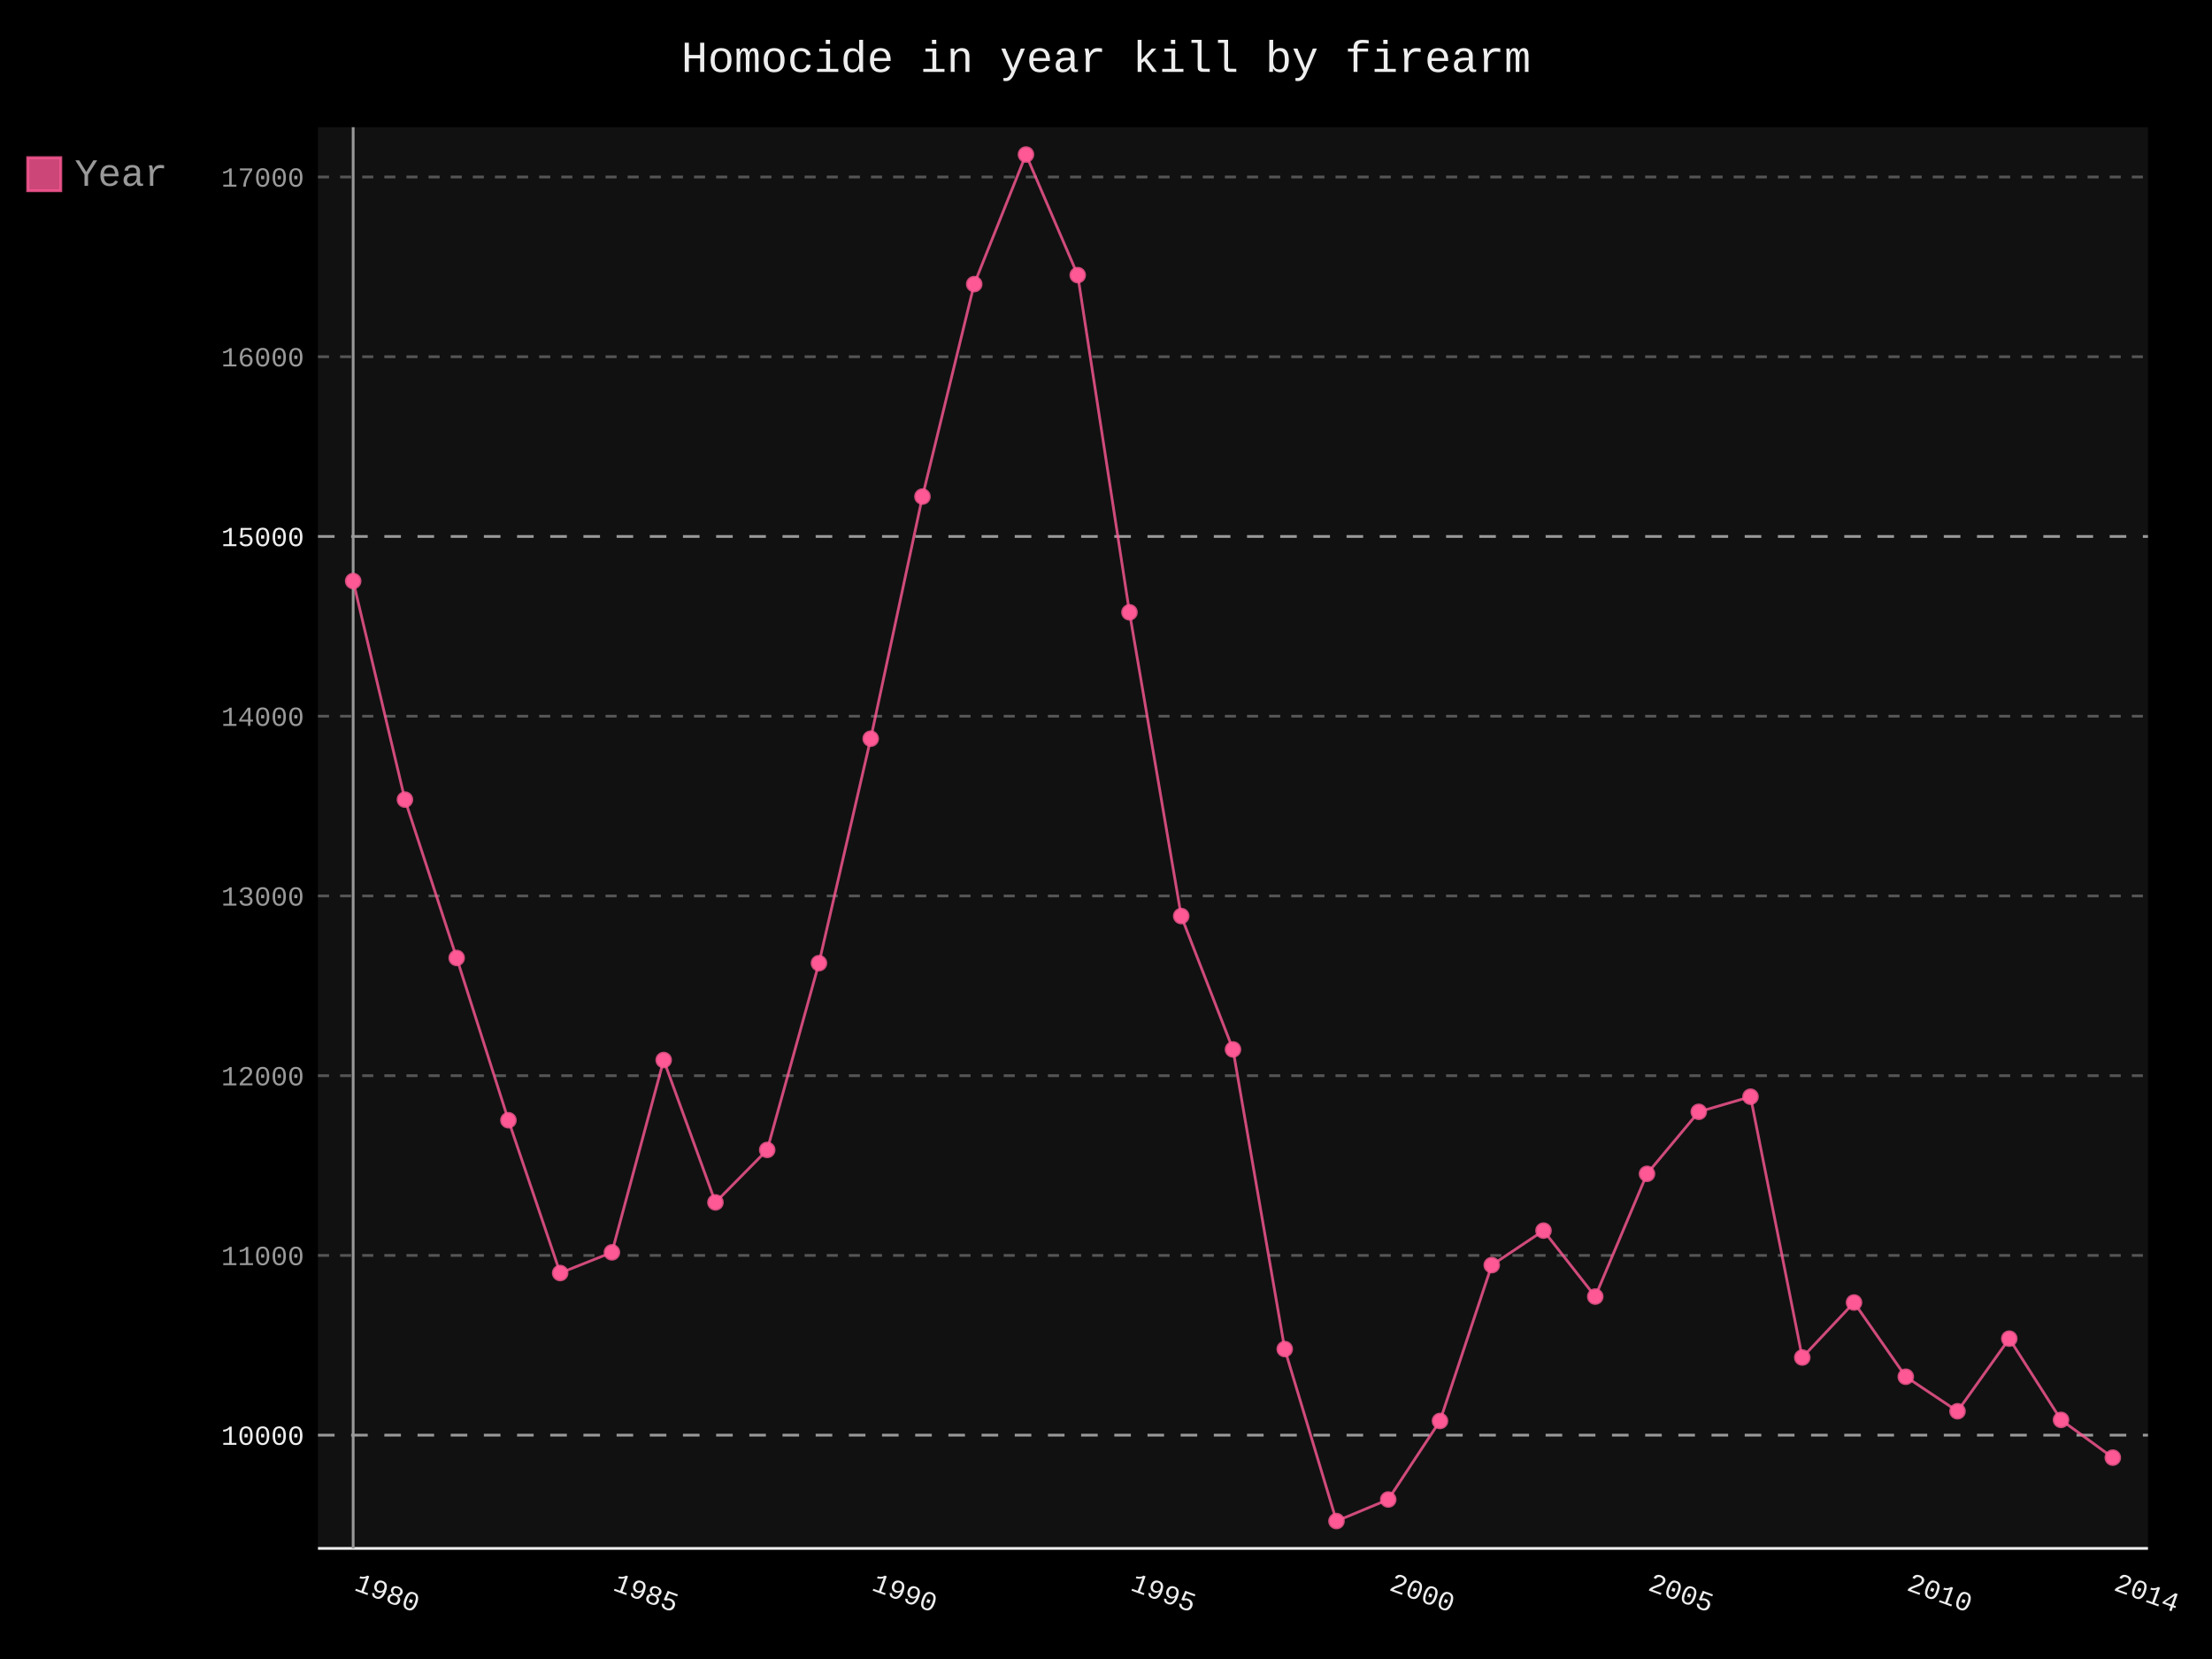
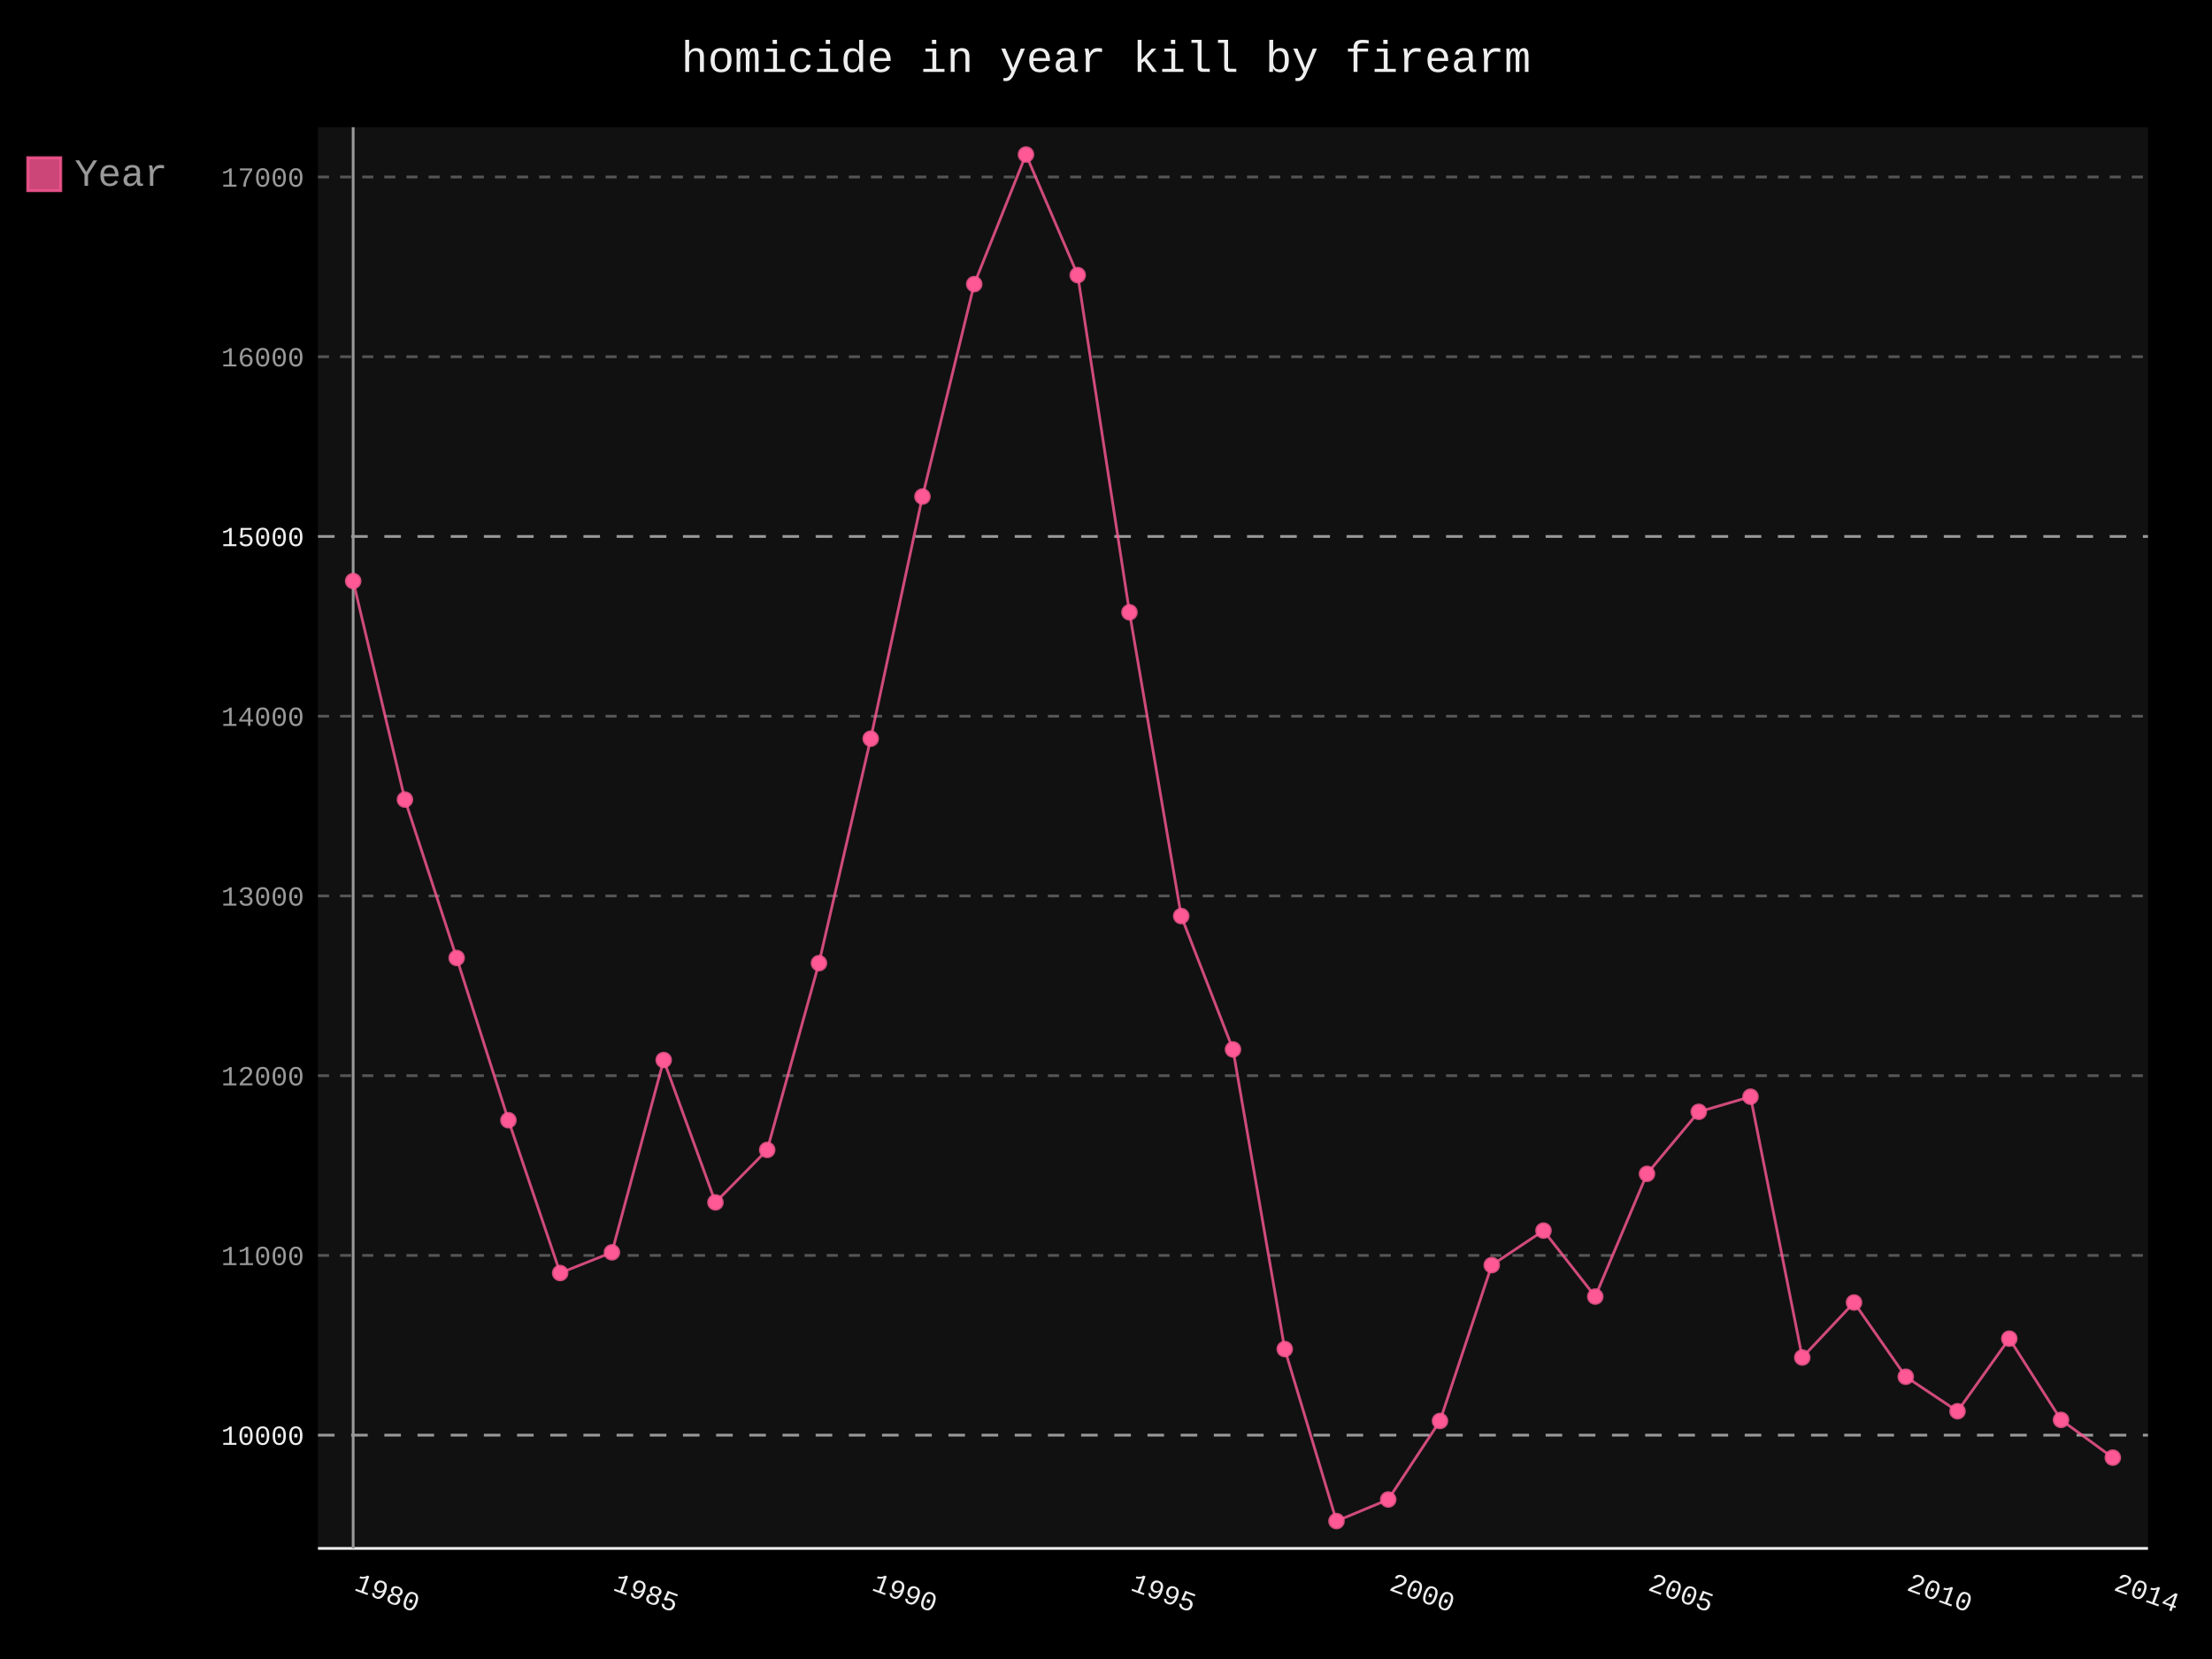
<svg xmlns="http://www.w3.org/2000/svg" class="pygal-chart" id="chart-c9ed7ef4-e24c-4eca-90bf-fbf8d2b923cc" viewBox="0 0 800 600">
  <defs>
    <style type="text/css">#chart-c9ed7ef4-e24c-4eca-90bf-fbf8d2b923cc{-webkit-user-select:none;-webkit-font-smoothing:antialiased;font-family:Consolas,"Liberation Mono",Menlo,Courier,monospace}#chart-c9ed7ef4-e24c-4eca-90bf-fbf8d2b923cc .title{font-family:Consolas,"Liberation Mono",Menlo,Courier,monospace;font-size:16px}#chart-c9ed7ef4-e24c-4eca-90bf-fbf8d2b923cc .legends .legend text{font-family:Consolas,"Liberation Mono",Menlo,Courier,monospace;font-size:14px}#chart-c9ed7ef4-e24c-4eca-90bf-fbf8d2b923cc .axis text{font-family:Consolas,"Liberation Mono",Menlo,Courier,monospace;font-size:10px}#chart-c9ed7ef4-e24c-4eca-90bf-fbf8d2b923cc .axis text.major{font-family:Consolas,"Liberation Mono",Menlo,Courier,monospace;font-size:10px}#chart-c9ed7ef4-e24c-4eca-90bf-fbf8d2b923cc .text-overlay text.value{font-family:Consolas,"Liberation Mono",Menlo,Courier,monospace;font-size:16px}#chart-c9ed7ef4-e24c-4eca-90bf-fbf8d2b923cc .text-overlay text.label{font-family:Consolas,"Liberation Mono",Menlo,Courier,monospace;font-size:10px}#chart-c9ed7ef4-e24c-4eca-90bf-fbf8d2b923cc .tooltip{font-family:Consolas,"Liberation Mono",Menlo,Courier,monospace;font-size:14px}#chart-c9ed7ef4-e24c-4eca-90bf-fbf8d2b923cc text.no_data{font-family:Consolas,"Liberation Mono",Menlo,Courier,monospace;font-size:64px}
#chart-c9ed7ef4-e24c-4eca-90bf-fbf8d2b923cc{background-color:black}#chart-c9ed7ef4-e24c-4eca-90bf-fbf8d2b923cc path,#chart-c9ed7ef4-e24c-4eca-90bf-fbf8d2b923cc line,#chart-c9ed7ef4-e24c-4eca-90bf-fbf8d2b923cc rect,#chart-c9ed7ef4-e24c-4eca-90bf-fbf8d2b923cc circle{-webkit-transition:250ms;-moz-transition:250ms;transition:250ms}#chart-c9ed7ef4-e24c-4eca-90bf-fbf8d2b923cc .graph &gt; .background{fill:black}#chart-c9ed7ef4-e24c-4eca-90bf-fbf8d2b923cc .plot &gt; .background{fill:#111}#chart-c9ed7ef4-e24c-4eca-90bf-fbf8d2b923cc .graph{fill:#999}#chart-c9ed7ef4-e24c-4eca-90bf-fbf8d2b923cc text.no_data{fill:#eee}#chart-c9ed7ef4-e24c-4eca-90bf-fbf8d2b923cc .title{fill:#eee}#chart-c9ed7ef4-e24c-4eca-90bf-fbf8d2b923cc .legends .legend text{fill:#999}#chart-c9ed7ef4-e24c-4eca-90bf-fbf8d2b923cc .legends .legend:hover text{fill:#eee}#chart-c9ed7ef4-e24c-4eca-90bf-fbf8d2b923cc .axis .line{stroke:#eee}#chart-c9ed7ef4-e24c-4eca-90bf-fbf8d2b923cc .axis .guide.line{stroke:#555}#chart-c9ed7ef4-e24c-4eca-90bf-fbf8d2b923cc .axis .major.line{stroke:#999}#chart-c9ed7ef4-e24c-4eca-90bf-fbf8d2b923cc .axis text.major{fill:#eee}#chart-c9ed7ef4-e24c-4eca-90bf-fbf8d2b923cc .axis.y .guides:hover .guide.line,#chart-c9ed7ef4-e24c-4eca-90bf-fbf8d2b923cc .line-graph .axis.x .guides:hover .guide.line,#chart-c9ed7ef4-e24c-4eca-90bf-fbf8d2b923cc .stackedline-graph .axis.x .guides:hover .guide.line,#chart-c9ed7ef4-e24c-4eca-90bf-fbf8d2b923cc .xy-graph .axis.x .guides:hover .guide.line{stroke:#eee}#chart-c9ed7ef4-e24c-4eca-90bf-fbf8d2b923cc .axis .guides:hover text{fill:#eee}#chart-c9ed7ef4-e24c-4eca-90bf-fbf8d2b923cc .reactive{fill-opacity:.8;stroke-opacity:.8}#chart-c9ed7ef4-e24c-4eca-90bf-fbf8d2b923cc .ci{stroke:#999}#chart-c9ed7ef4-e24c-4eca-90bf-fbf8d2b923cc .reactive.active,#chart-c9ed7ef4-e24c-4eca-90bf-fbf8d2b923cc .active .reactive{fill-opacity:.4;stroke-opacity:.9;stroke-width:4}#chart-c9ed7ef4-e24c-4eca-90bf-fbf8d2b923cc .ci .reactive.active{stroke-width:1.5}#chart-c9ed7ef4-e24c-4eca-90bf-fbf8d2b923cc .series text{fill:#eee}#chart-c9ed7ef4-e24c-4eca-90bf-fbf8d2b923cc .tooltip rect{fill:#111;stroke:#eee;-webkit-transition:opacity 250ms;-moz-transition:opacity 250ms;transition:opacity 250ms}#chart-c9ed7ef4-e24c-4eca-90bf-fbf8d2b923cc .tooltip .label{fill:#999}#chart-c9ed7ef4-e24c-4eca-90bf-fbf8d2b923cc .tooltip .label{fill:#999}#chart-c9ed7ef4-e24c-4eca-90bf-fbf8d2b923cc .tooltip .legend{font-size:.8em;fill:#555}#chart-c9ed7ef4-e24c-4eca-90bf-fbf8d2b923cc .tooltip .x_label{font-size:.6em;fill:#eee}#chart-c9ed7ef4-e24c-4eca-90bf-fbf8d2b923cc .tooltip .xlink{font-size:.5em;text-decoration:underline}#chart-c9ed7ef4-e24c-4eca-90bf-fbf8d2b923cc .tooltip .value{font-size:1.5em}#chart-c9ed7ef4-e24c-4eca-90bf-fbf8d2b923cc .bound{font-size:.5em}#chart-c9ed7ef4-e24c-4eca-90bf-fbf8d2b923cc .max-value{font-size:.75em;fill:#555}#chart-c9ed7ef4-e24c-4eca-90bf-fbf8d2b923cc .map-element{fill:#111;stroke:#555 !important}#chart-c9ed7ef4-e24c-4eca-90bf-fbf8d2b923cc .map-element .reactive{fill-opacity:inherit;stroke-opacity:inherit}#chart-c9ed7ef4-e24c-4eca-90bf-fbf8d2b923cc .color-0,#chart-c9ed7ef4-e24c-4eca-90bf-fbf8d2b923cc .color-0 a:visited{stroke:#ff5995;fill:#ff5995}#chart-c9ed7ef4-e24c-4eca-90bf-fbf8d2b923cc .text-overlay .color-0 text{fill:black}
#chart-c9ed7ef4-e24c-4eca-90bf-fbf8d2b923cc text.no_data{text-anchor:middle}#chart-c9ed7ef4-e24c-4eca-90bf-fbf8d2b923cc .guide.line{fill:none}#chart-c9ed7ef4-e24c-4eca-90bf-fbf8d2b923cc .centered{text-anchor:middle}#chart-c9ed7ef4-e24c-4eca-90bf-fbf8d2b923cc .title{text-anchor:middle}#chart-c9ed7ef4-e24c-4eca-90bf-fbf8d2b923cc .legends .legend text{fill-opacity:1}#chart-c9ed7ef4-e24c-4eca-90bf-fbf8d2b923cc .axis.x text{text-anchor:middle}#chart-c9ed7ef4-e24c-4eca-90bf-fbf8d2b923cc .axis.x:not(.web) text[transform]{text-anchor:start}#chart-c9ed7ef4-e24c-4eca-90bf-fbf8d2b923cc .axis.x:not(.web) text[transform].backwards{text-anchor:end}#chart-c9ed7ef4-e24c-4eca-90bf-fbf8d2b923cc .axis.y text{text-anchor:end}#chart-c9ed7ef4-e24c-4eca-90bf-fbf8d2b923cc .axis.y text[transform].backwards{text-anchor:start}#chart-c9ed7ef4-e24c-4eca-90bf-fbf8d2b923cc .axis.y2 text{text-anchor:start}#chart-c9ed7ef4-e24c-4eca-90bf-fbf8d2b923cc .axis.y2 text[transform].backwards{text-anchor:end}#chart-c9ed7ef4-e24c-4eca-90bf-fbf8d2b923cc .axis .guide.line{stroke-dasharray:4,4}#chart-c9ed7ef4-e24c-4eca-90bf-fbf8d2b923cc .axis .major.guide.line{stroke-dasharray:6,6}#chart-c9ed7ef4-e24c-4eca-90bf-fbf8d2b923cc .horizontal .axis.y .guide.line,#chart-c9ed7ef4-e24c-4eca-90bf-fbf8d2b923cc .horizontal .axis.y2 .guide.line,#chart-c9ed7ef4-e24c-4eca-90bf-fbf8d2b923cc .vertical .axis.x .guide.line{opacity:0}#chart-c9ed7ef4-e24c-4eca-90bf-fbf8d2b923cc .horizontal .axis.always_show .guide.line,#chart-c9ed7ef4-e24c-4eca-90bf-fbf8d2b923cc .vertical .axis.always_show .guide.line{opacity:1 !important}#chart-c9ed7ef4-e24c-4eca-90bf-fbf8d2b923cc .axis.y .guides:hover .guide.line,#chart-c9ed7ef4-e24c-4eca-90bf-fbf8d2b923cc .axis.y2 .guides:hover .guide.line,#chart-c9ed7ef4-e24c-4eca-90bf-fbf8d2b923cc .axis.x .guides:hover .guide.line{opacity:1}#chart-c9ed7ef4-e24c-4eca-90bf-fbf8d2b923cc .axis .guides:hover text{opacity:1}#chart-c9ed7ef4-e24c-4eca-90bf-fbf8d2b923cc .nofill{fill:none}#chart-c9ed7ef4-e24c-4eca-90bf-fbf8d2b923cc .subtle-fill{fill-opacity:.2}#chart-c9ed7ef4-e24c-4eca-90bf-fbf8d2b923cc .dot{stroke-width:1px;fill-opacity:1}#chart-c9ed7ef4-e24c-4eca-90bf-fbf8d2b923cc .dot.active{stroke-width:5px}#chart-c9ed7ef4-e24c-4eca-90bf-fbf8d2b923cc .dot.negative{fill:transparent}#chart-c9ed7ef4-e24c-4eca-90bf-fbf8d2b923cc text,#chart-c9ed7ef4-e24c-4eca-90bf-fbf8d2b923cc tspan{stroke:none !important}#chart-c9ed7ef4-e24c-4eca-90bf-fbf8d2b923cc .series text.active{opacity:1}#chart-c9ed7ef4-e24c-4eca-90bf-fbf8d2b923cc .tooltip rect{fill-opacity:.95;stroke-width:.5}#chart-c9ed7ef4-e24c-4eca-90bf-fbf8d2b923cc .tooltip text{fill-opacity:1}#chart-c9ed7ef4-e24c-4eca-90bf-fbf8d2b923cc .showable{visibility:hidden}#chart-c9ed7ef4-e24c-4eca-90bf-fbf8d2b923cc .showable.shown{visibility:visible}#chart-c9ed7ef4-e24c-4eca-90bf-fbf8d2b923cc .gauge-background{fill:rgba(229,229,229,1);stroke:none}#chart-c9ed7ef4-e24c-4eca-90bf-fbf8d2b923cc .bg-lines{stroke:black;stroke-width:2px}</style>
  </defs>
  <g class="graph line-graph vertical">
    <rect class="background" height="600" width="800" x="0" y="0" />
    <g class="plot" transform="translate(115, 46)">
      <rect class="background" height="514" width="661.847" x="0" y="0" />
      <g class="axis y always_show">
        <path class="line" d="M0 514 h661.847" />
        <g class="guides">
          <path class="major guide line" d="M0 473.043 h661.847" />
          <text class="major" x="-5" y="476.543">10000</text>
        </g>
        <g class="guides">
          <path class="guide line" d="M0 408.038 h661.847" />
          <text class="" x="-5" y="411.538">11000</text>
        </g>
        <g class="guides">
          <path class="guide line" d="M0 343.034 h661.847" />
          <text class="" x="-5" y="346.534">12000</text>
        </g>
        <g class="guides">
          <path class="guide line" d="M0 278.029 h661.847" />
          <text class="" x="-5" y="281.529">13000</text>
        </g>
        <g class="guides">
          <path class="guide line" d="M0 213.024 h661.847" />
          <text class="" x="-5" y="216.524">14000</text>
        </g>
        <g class="guides">
          <path class="major guide line" d="M0 148.02 h661.847" />
          <text class="major" x="-5" y="151.52">15000</text>
        </g>
        <g class="guides">
          <path class="guide line" d="M0 83.015 h661.847" />
          <text class="" x="-5" y="86.515">16000</text>
        </g>
        <g class="guides">
          <path class="guide line" d="M0 18.01 h661.847" />
          <text class="" x="-5" y="21.51">17000</text>
        </g>
      </g>
      <g class="axis x">
        <g class="guides">
          <path class="major line" d="M12.728 0 v514" />
          <text class="major" transform="rotate(20 12.72783 529)" x="12.728" y="529.0">1980</text>
        </g>
        <g class="guides">
          <path class="major guide line" d="M106.315 0 v514" />
          <text class="major" transform="rotate(20 106.3149 529)" x="106.315" y="529.0">1985</text>
        </g>
        <g class="guides">
          <path class="major guide line" d="M199.902 0 v514" />
          <text class="major" transform="rotate(20 199.9019 529)" x="199.902" y="529.0">1990</text>
        </g>
        <g class="guides">
          <path class="major guide line" d="M293.489 0 v514" />
          <text class="major" transform="rotate(20 293.4889 529)" x="293.489" y="529.0">1995</text>
        </g>
        <g class="guides">
          <path class="major guide line" d="M387.076 0 v514" />
          <text class="major" transform="rotate(20 387.0759 529)" x="387.076" y="529.0">2000</text>
        </g>
        <g class="guides">
          <path class="major guide line" d="M480.663 0 v514" />
          <text class="major" transform="rotate(20 480.6629 529)" x="480.663" y="529.0">2005</text>
        </g>
        <g class="guides">
          <path class="major guide line" d="M574.25 0 v514" />
          <text class="major" transform="rotate(20 574.2499 529)" x="574.25" y="529.0">2010</text>
        </g>
        <g class="guides">
          <path class="major guide line" d="M649.12 0 v514" />
          <text class="major" transform="rotate(20 649.1195 529)" x="649.12" y="529.0">2014</text>
        </g>
      </g>
      <g class="series serie-0 color-0">
        <path class="line reactive nofill" d="M12.728 164.141 L31.445 243.186 50.163 300.456 68.88 359.155 87.597 414.409 106.315 406.933 125.032 337.378 143.75 388.862 162.467 369.881 181.184 302.341 199.902 221.15 218.619 133.589 237.337 56.753 256.054 9.885 274.771 53.503 293.489 175.452 312.206 285.31 330.924 333.543 349.641 441.906 368.358 504.115 387.076 496.315 405.793 467.908 424.511 411.549 443.228 399.068 461.946 422.925 480.663 378.526 499.38 356.1 518.098 350.639 536.815 444.961 555.533 425.07 574.25 451.917 592.967 464.398 611.685 438.136 630.402 467.518 649.12 481.169" />
      </g>
    </g>
    <g class="titles">
-       <text class="title plot_title" x="400.0" y="26">Homocide in year kill by firearm</text>
+       <text class="title plot_title" x="400.0" y="26">homicide in year kill by firearm</text>
    </g>
    <g class="plot overlay" transform="translate(115, 46)">
      <g class="series serie-0 color-0">
        <g class="dots">
          <circle class="dot reactive tooltip-trigger" cx="12.728" cy="164.141" r="2.5" />
        </g>
        <g class="dots">
          <circle class="dot reactive tooltip-trigger" cx="31.445" cy="243.187" r="2.5" />
        </g>
        <g class="dots">
          <circle class="dot reactive tooltip-trigger" cx="50.163" cy="300.456" r="2.5" />
        </g>
        <g class="dots">
          <circle class="dot reactive tooltip-trigger" cx="68.88" cy="359.155" r="2.5" />
        </g>
        <g class="dots">
          <circle class="dot reactive tooltip-trigger" cx="87.597" cy="414.409" r="2.5" />
        </g>
        <g class="dots">
          <circle class="dot reactive tooltip-trigger" cx="106.315" cy="406.933" r="2.5" />
        </g>
        <g class="dots">
          <circle class="dot reactive tooltip-trigger" cx="125.032" cy="337.378" r="2.5" />
        </g>
        <g class="dots">
          <circle class="dot reactive tooltip-trigger" cx="143.75" cy="388.862" r="2.5" />
        </g>
        <g class="dots">
          <circle class="dot reactive tooltip-trigger" cx="162.467" cy="369.881" r="2.5" />
        </g>
        <g class="dots">
          <circle class="dot reactive tooltip-trigger" cx="181.184" cy="302.341" r="2.5" />
        </g>
        <g class="dots">
          <circle class="dot reactive tooltip-trigger" cx="199.902" cy="221.15" r="2.5" />
        </g>
        <g class="dots">
          <circle class="dot reactive tooltip-trigger" cx="218.619" cy="133.589" r="2.5" />
        </g>
        <g class="dots">
          <circle class="dot reactive tooltip-trigger" cx="237.337" cy="56.753" r="2.5" />
        </g>
        <g class="dots">
          <circle class="dot reactive tooltip-trigger" cx="256.054" cy="9.885" r="2.5" />
        </g>
        <g class="dots">
          <circle class="dot reactive tooltip-trigger" cx="274.771" cy="53.503" r="2.5" />
        </g>
        <g class="dots">
          <circle class="dot reactive tooltip-trigger" cx="293.489" cy="175.452" r="2.5" />
        </g>
        <g class="dots">
          <circle class="dot reactive tooltip-trigger" cx="312.206" cy="285.31" r="2.5" />
        </g>
        <g class="dots">
          <circle class="dot reactive tooltip-trigger" cx="330.924" cy="333.543" r="2.5" />
        </g>
        <g class="dots">
          <circle class="dot reactive tooltip-trigger" cx="349.641" cy="441.906" r="2.5" />
        </g>
        <g class="dots">
          <circle class="dot reactive tooltip-trigger" cx="368.358" cy="504.115" r="2.5" />
        </g>
        <g class="dots">
          <circle class="dot reactive tooltip-trigger" cx="387.076" cy="496.315" r="2.5" />
        </g>
        <g class="dots">
          <circle class="dot reactive tooltip-trigger" cx="405.793" cy="467.908" r="2.5" />
        </g>
        <g class="dots">
          <circle class="dot reactive tooltip-trigger" cx="424.511" cy="411.549" r="2.5" />
        </g>
        <g class="dots">
          <circle class="dot reactive tooltip-trigger" cx="443.228" cy="399.068" r="2.5" />
        </g>
        <g class="dots">
          <circle class="dot reactive tooltip-trigger" cx="461.946" cy="422.925" r="2.5" />
        </g>
        <g class="dots">
          <circle class="dot reactive tooltip-trigger" cx="480.663" cy="378.526" r="2.5" />
        </g>
        <g class="dots">
          <circle class="dot reactive tooltip-trigger" cx="499.38" cy="356.1" r="2.5" />
        </g>
        <g class="dots">
          <circle class="dot reactive tooltip-trigger" cx="518.098" cy="350.639" r="2.5" />
        </g>
        <g class="dots">
          <circle class="dot reactive tooltip-trigger" cx="536.815" cy="444.961" r="2.5" />
        </g>
        <g class="dots">
          <circle class="dot reactive tooltip-trigger" cx="555.533" cy="425.07" r="2.5" />
        </g>
        <g class="dots">
          <circle class="dot reactive tooltip-trigger" cx="574.25" cy="451.917" r="2.5" />
        </g>
        <g class="dots">
          <circle class="dot reactive tooltip-trigger" cx="592.967" cy="464.398" r="2.5" />
        </g>
        <g class="dots">
          <circle class="dot reactive tooltip-trigger" cx="611.685" cy="438.136" r="2.5" />
        </g>
        <g class="dots">
          <circle class="dot reactive tooltip-trigger" cx="630.402" cy="467.518" r="2.5" />
        </g>
        <g class="dots">
          <circle class="dot reactive tooltip-trigger" cx="649.12" cy="481.169" r="2.5" />
        </g>
      </g>
    </g>
    <g class="plot text-overlay" transform="translate(115, 46)">
      <g class="series serie-0 color-0" />
    </g>
    <g class="plot tooltip-overlay" transform="translate(115, 46)">
      <g class="tooltip" style="opacity: 0" transform="translate(0 0)">
        <rect class="tooltip-box" height="0" rx="0" ry="0" width="0" />
        <g class="text" />
      </g>
    </g>
    <g class="legends" transform="translate(10, 56)">
      <g class="legend reactive activate-serie" id="activate-serie-0">
        <rect class="color-0 reactive" height="12" width="12" x="0.0" y="1.0" />
        <text x="17.0" y="11.2">Year</text>
      </g>
    </g>
    <g class="legends" transform="translate(787, 56)" />
  </g>
</svg>
